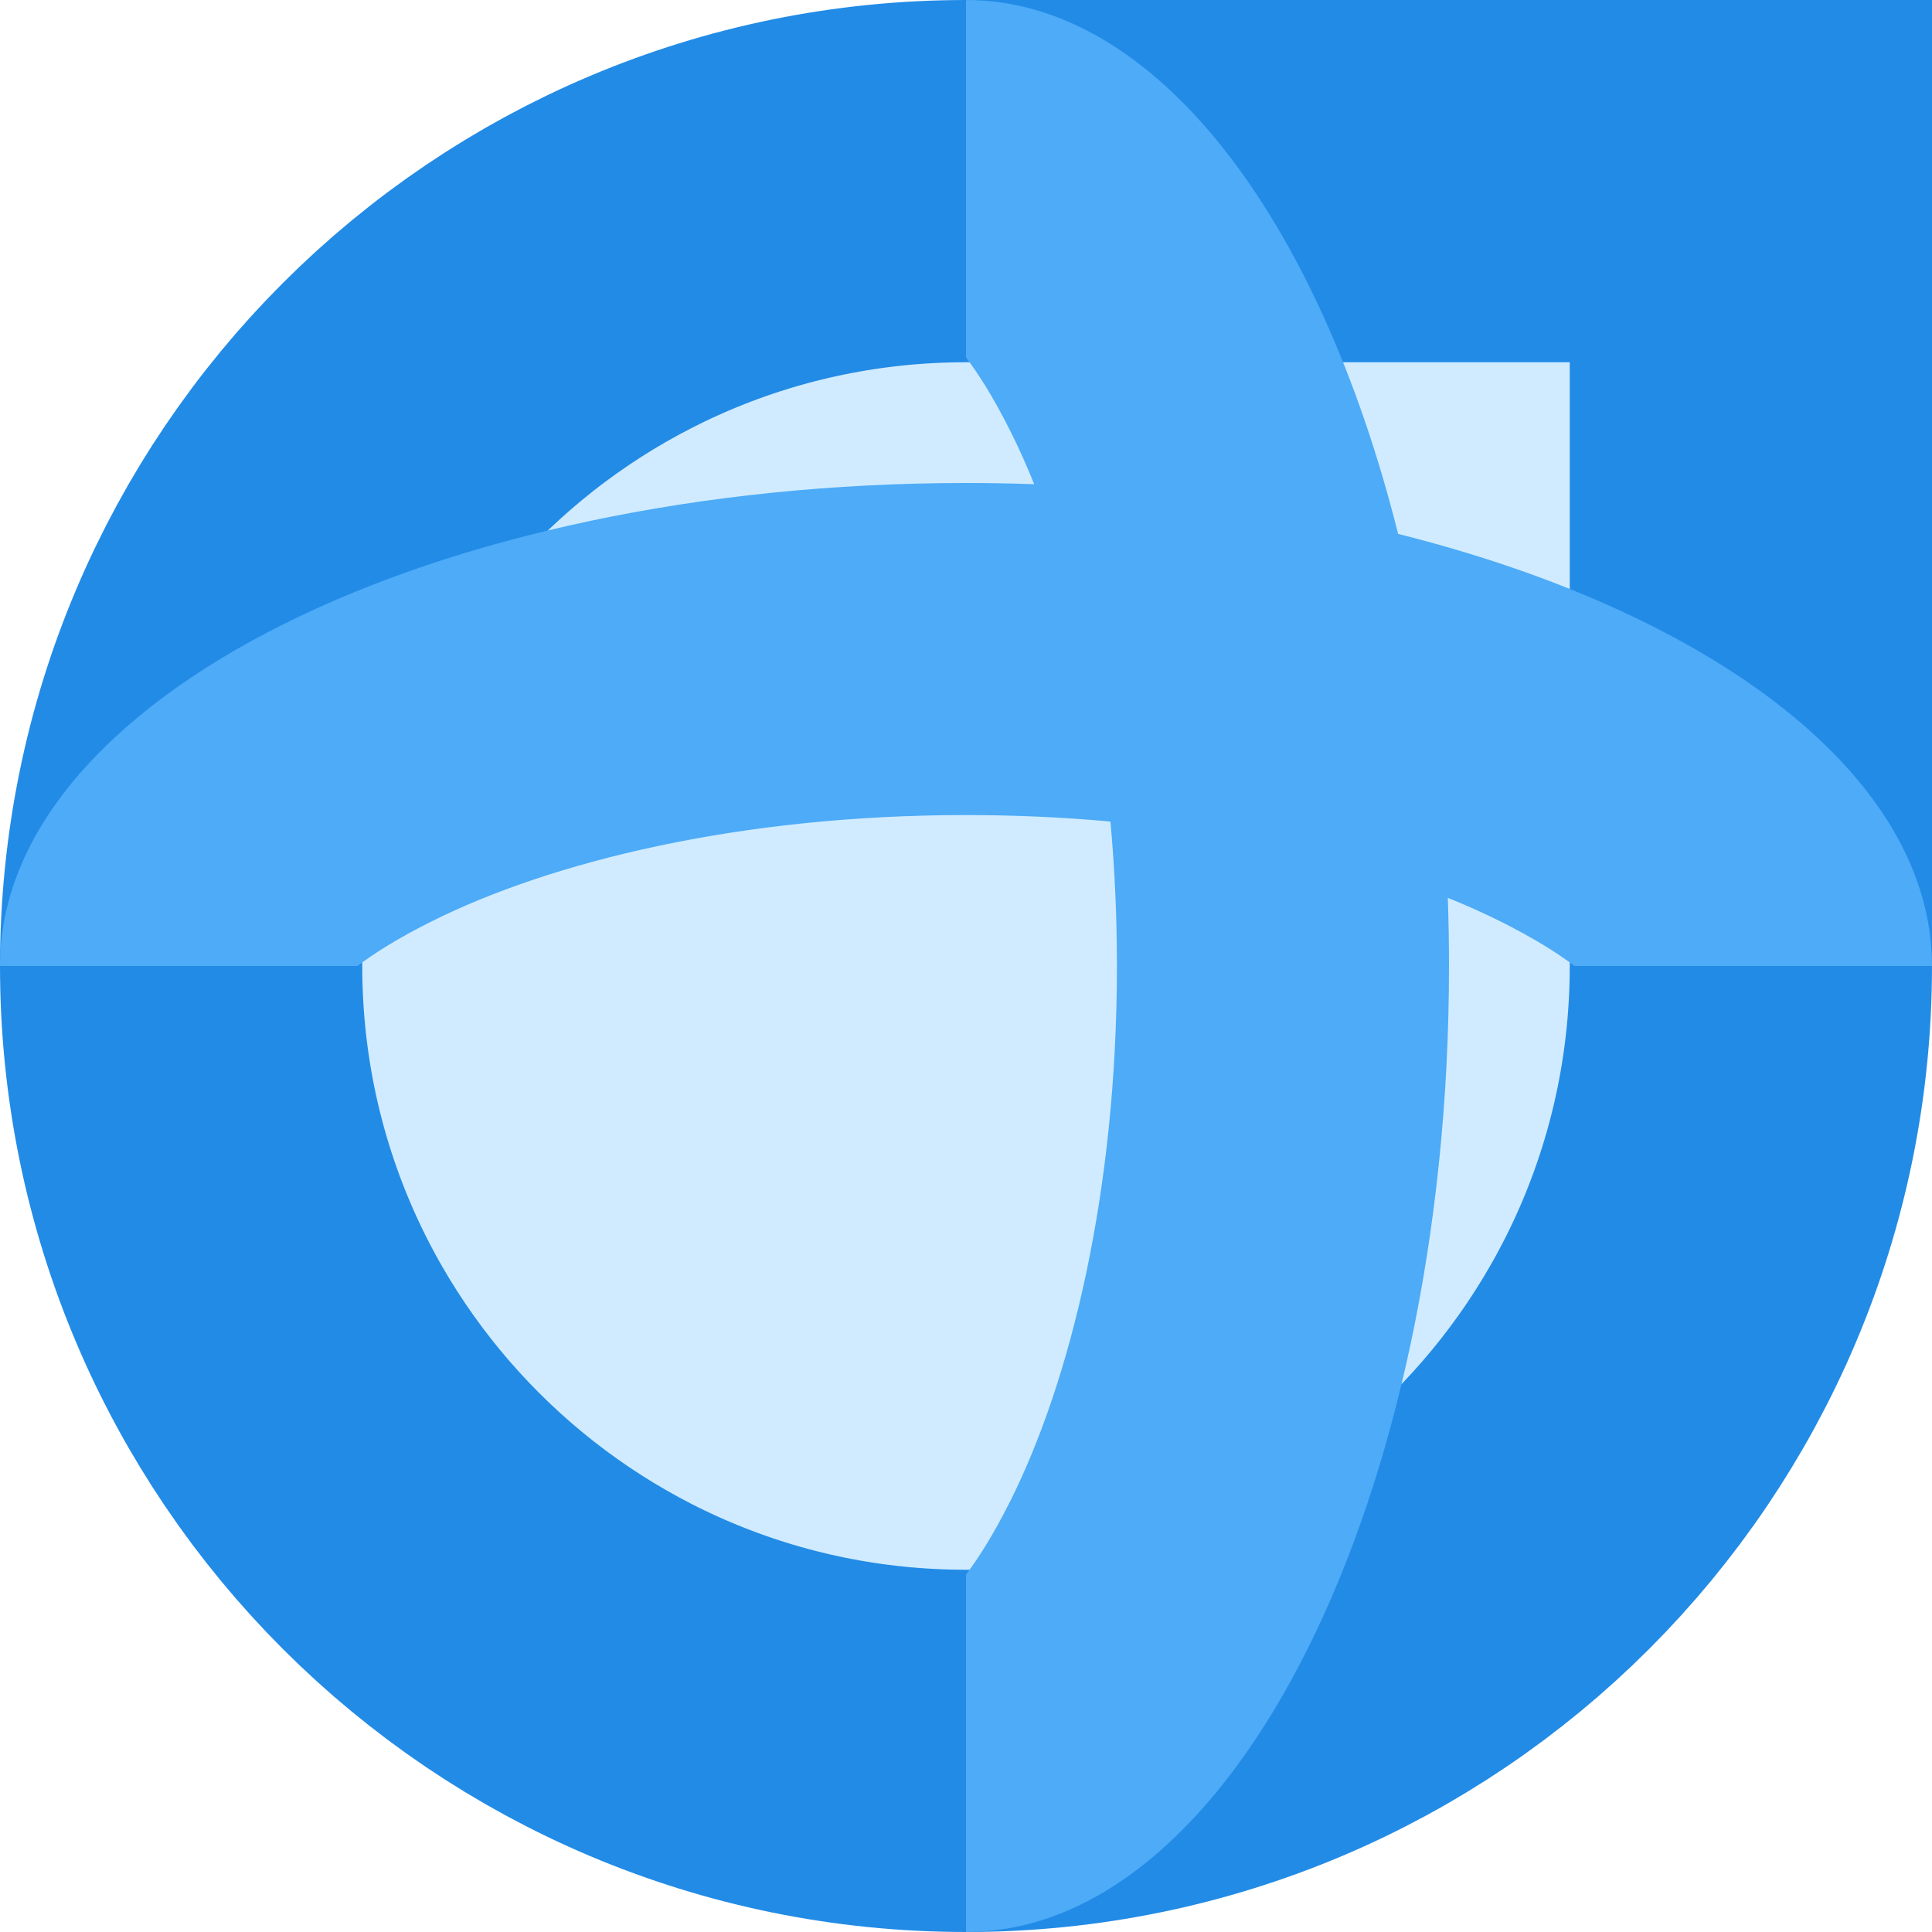
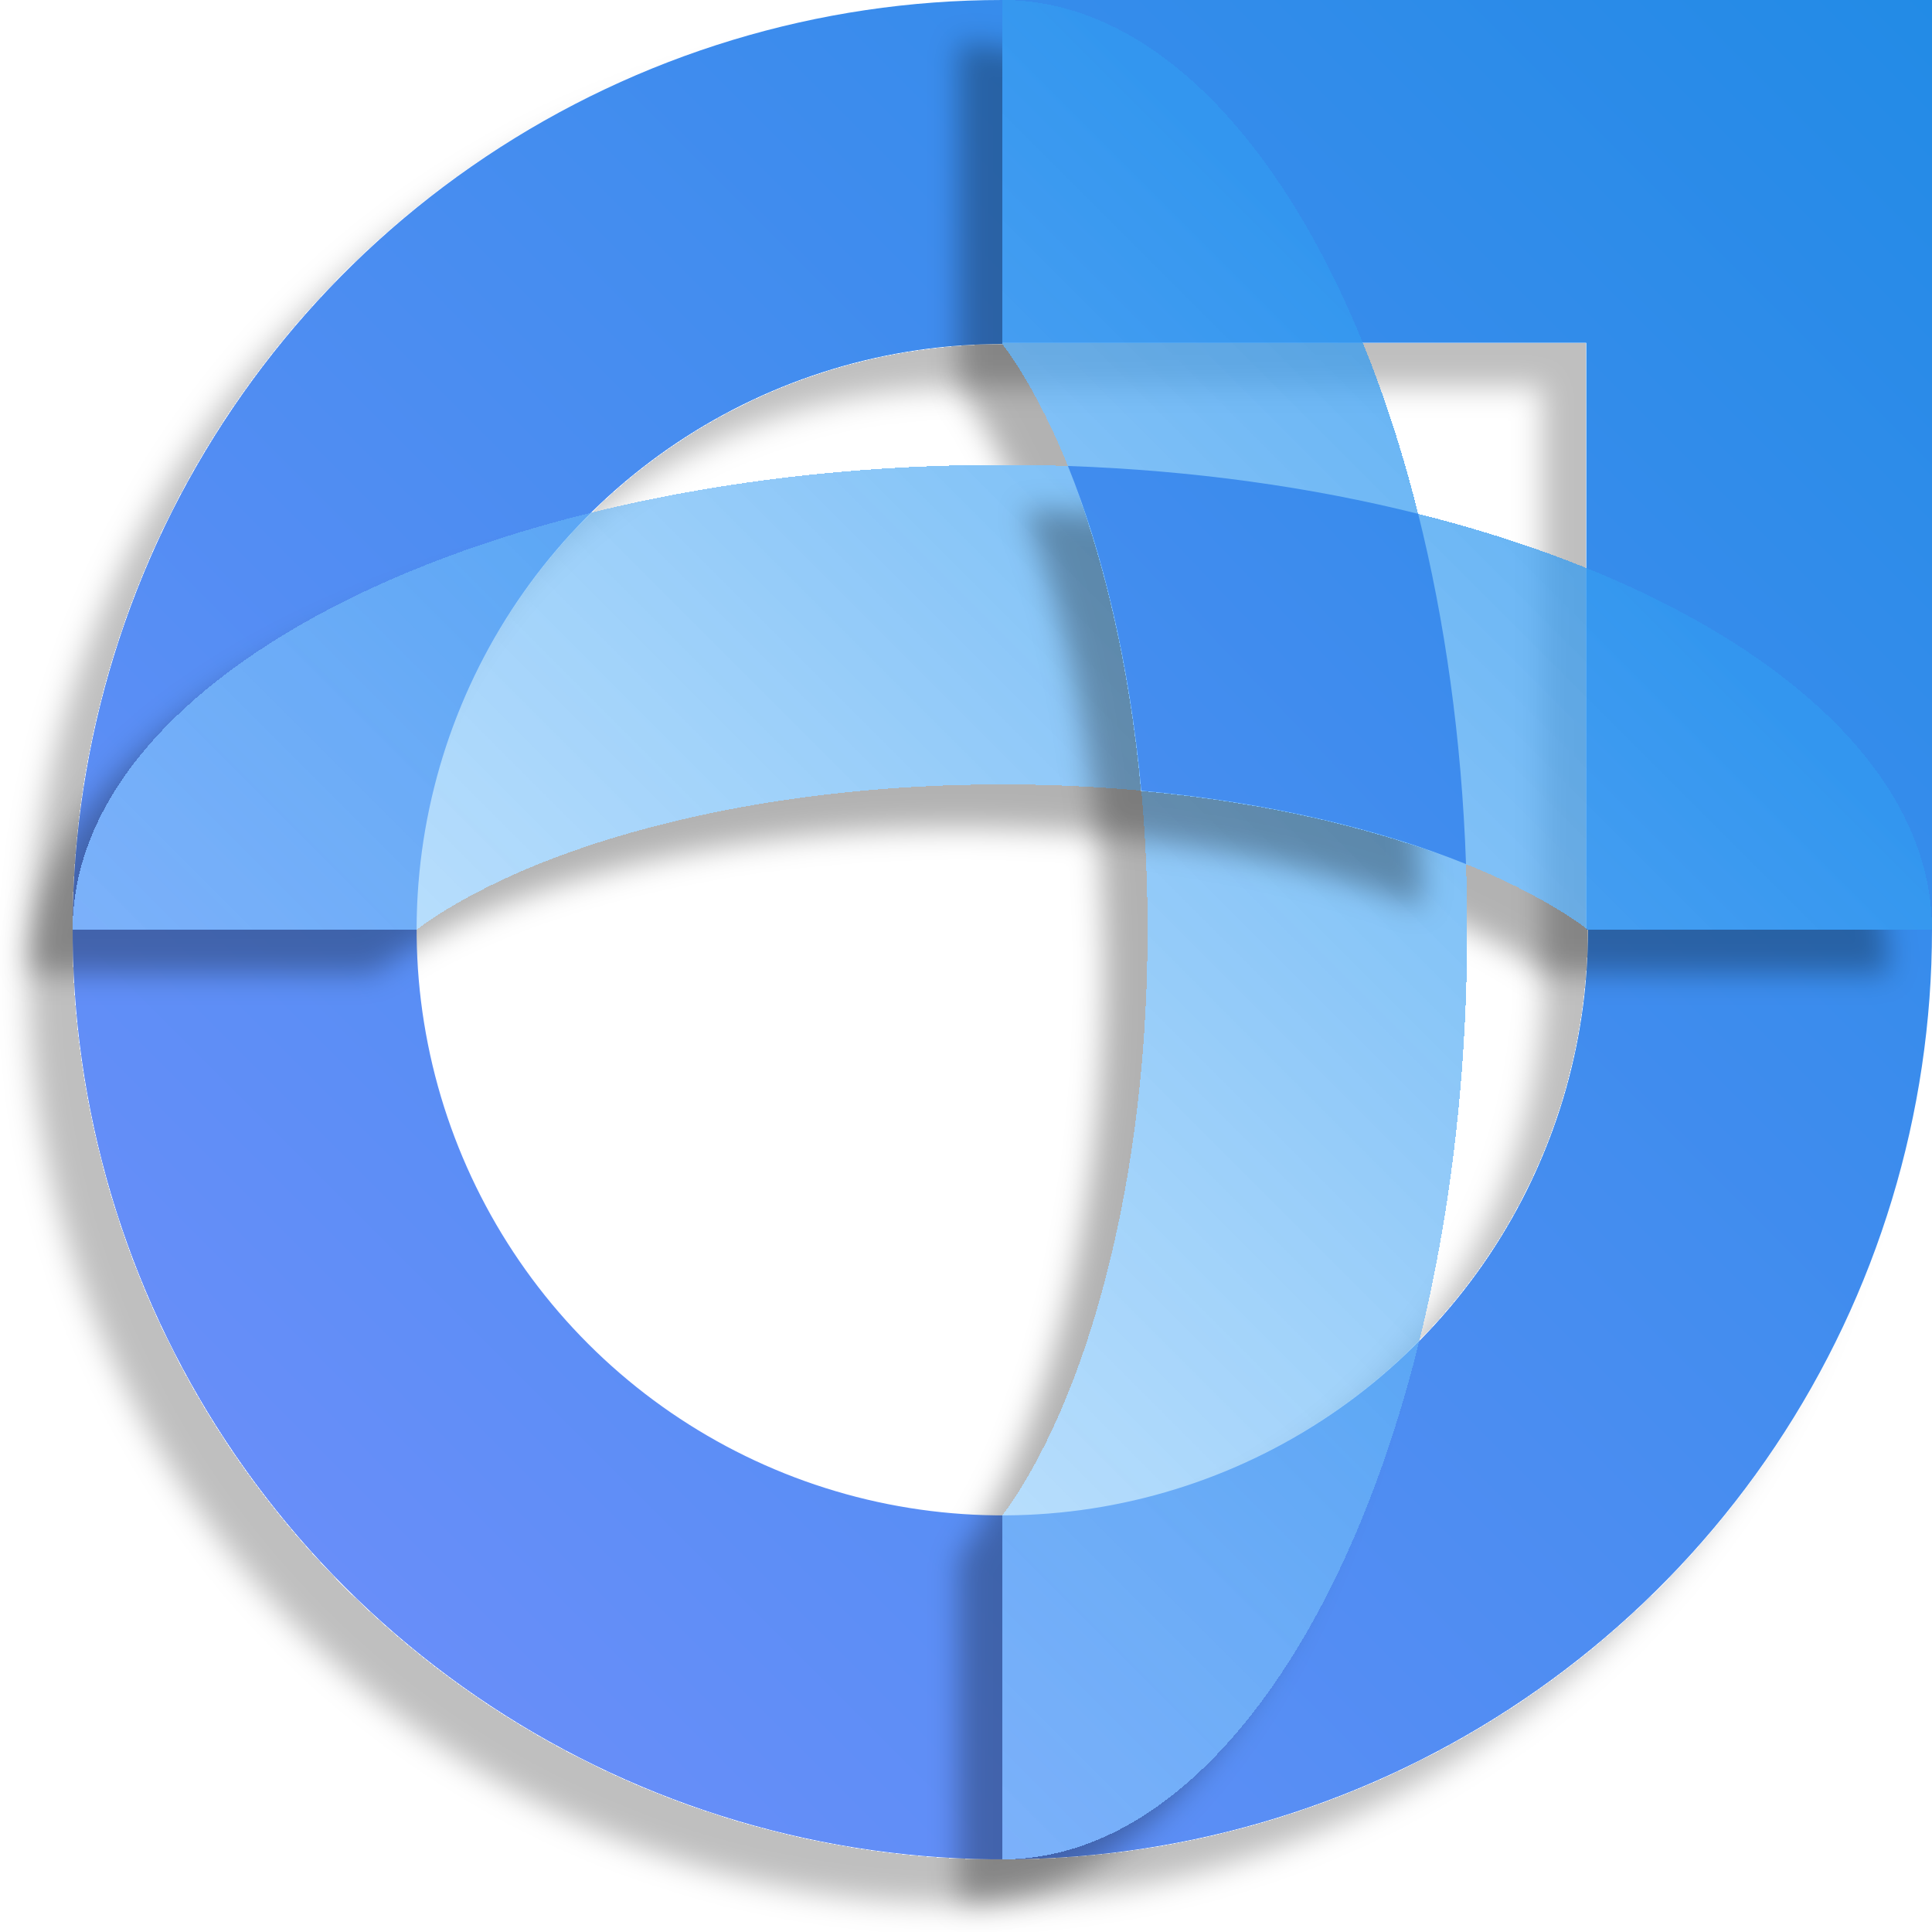
- <svg xmlns="http://www.w3.org/2000/svg" width="640" height="640" viewBox="0 0 640 640" fill="none">
-   <path d="M320 60H580V320C580 463.594 463.594 580 320 580C176.406 580 60 463.594 60 320C60 176.406 176.406 60 320 60Z" fill="#D0EBFF" stroke="#228BE6" stroke-width="120" />
-   <path fill-rule="evenodd" clip-rule="evenodd" d="M330.208 531.771C330.203 531.789 330.002 531.704 329.619 531.463C330.021 531.634 330.213 531.754 330.208 531.771ZM320 521.583C324.006 516.332 329.024 508.534 334.75 497.081C354.568 457.445 370 394.991 370 320C370 303.398 369.244 287.411 367.851 272.149C352.589 270.756 336.602 270 320 270C245.009 270 182.555 285.432 142.919 305.25C131.466 310.976 123.668 315.994 118.417 320H0C0 231.634 143.269 160 320 160C327.595 160 335.127 160.132 342.589 160.392C340.077 154.161 337.454 148.328 334.75 142.919C329.024 131.466 324.006 123.668 320 118.417V0C382.639 0 436.871 71.991 463.14 176.86C568.009 203.129 640 257.361 640 320H521.583C516.332 315.994 508.534 310.976 497.081 305.25C491.672 302.546 485.839 299.923 479.608 297.411C479.868 304.873 480 312.405 480 320C480 496.731 408.366 640 320 640V521.583ZM330.208 108.229C330.213 108.246 330.021 108.366 329.619 108.537C330.002 108.296 330.203 108.211 330.208 108.229ZM531.771 309.792C531.789 309.797 531.704 309.998 531.463 310.381C531.634 309.979 531.754 309.787 531.771 309.792ZM108.229 309.792C108.246 309.787 108.366 309.979 108.537 310.381C108.296 309.998 108.211 309.797 108.229 309.792Z" fill="#4DABF7" />
+ <svg xmlns="http://www.w3.org/2000/svg" width="665" height="665" viewBox="0 0 665 665" fill="none">
+   <g filter="url(#filter0_d_102_305)">
+     <path fill-rule="evenodd" clip-rule="evenodd" d="M665 320C665 383.29 646.232 445.159 611.07 497.782C575.908 550.406 525.931 591.421 467.459 615.641C408.987 639.862 344.645 646.199 282.571 633.851C220.497 621.504 163.479 591.027 118.726 546.274C73.973 501.521 43.496 444.503 31.149 382.429C18.802 320.355 25.139 256.014 49.359 197.541C73.579 139.069 114.594 89.092 167.218 53.93C219.841 18.768 281.71 0 345 0H546H665V118V320ZM546.6 320H546V118H345V118.4C305.127 118.4 266.15 130.224 232.997 152.376C199.844 174.528 174.005 206.013 158.746 242.851C143.487 279.689 139.495 320.224 147.274 359.33C155.053 398.437 174.253 434.358 202.447 462.553C230.642 490.747 266.563 509.948 305.67 517.726C344.777 525.505 385.312 521.513 422.149 506.254C458.987 490.995 490.472 465.156 512.624 432.003C534.777 398.85 546.6 359.873 546.6 320Z" fill="url(#paint0_linear_102_305)" />
+   </g>
+   <g filter="url(#filter1_d_102_305)">
+     <path fill-rule="evenodd" clip-rule="evenodd" d="M355.208 531.771C355.203 531.789 355.002 531.704 354.619 531.463C355.021 531.634 355.213 531.754 355.208 531.771ZM345 521.583C349.006 516.332 354.024 508.534 359.75 497.081C379.568 457.445 395 394.991 395 320C395 303.398 394.244 287.411 392.851 272.149C377.589 270.756 361.602 270 345 270C270.009 270 207.555 285.432 167.919 305.25C156.466 310.976 148.668 315.994 143.417 320H25C25 231.634 168.269 160 345 160C352.595 160 360.127 160.132 367.589 160.392C365.077 154.161 362.454 148.328 359.75 142.919C354.024 131.466 349.006 123.668 345 118.417V0C407.639 0 461.871 71.991 488.14 176.86C593.009 203.129 665 257.361 665 320H546.583C541.332 315.994 533.534 310.976 522.081 305.25C516.672 302.546 510.839 299.923 504.608 297.411C504.868 304.873 505 312.405 505 320C505 496.731 433.366 640 345 640V521.583ZM355.208 108.229C355.213 108.246 355.021 108.366 354.619 108.537C355.002 108.296 355.203 108.211 355.208 108.229ZM556.771 309.792C556.789 309.797 556.704 309.998 556.463 310.381C556.634 309.979 556.754 309.787 556.771 309.792ZM133.229 309.792C133.246 309.787 133.366 309.979 133.537 310.381C133.296 309.998 133.211 309.797 133.229 309.792Z" fill="url(#paint1_linear_102_305)" shape-rendering="crispEdges" />
+   </g>
+   <g filter="url(#filter2_d_102_305)">
+     <path fill-rule="evenodd" clip-rule="evenodd" d="M488.14 176.86C451.426 167.664 410.684 161.895 367.589 160.393C379.415 189.721 388.811 227.881 392.851 272.149C437.119 276.189 475.279 285.585 504.607 297.411C503.105 254.316 497.336 213.574 488.14 176.86Z" fill="url(#paint2_linear_102_305)" />
+   </g>
+   <defs>
+     <filter id="filter0_d_102_305" x="0" y="0" width="665" height="665" filterUnits="userSpaceOnUse" color-interpolation-filters="sRGB">
+       <feFlood flood-opacity="0" result="BackgroundImageFix" />
+       <feColorMatrix in="SourceAlpha" type="matrix" values="0 0 0 0 0 0 0 0 0 0 0 0 0 0 0 0 0 0 127 0" result="hardAlpha" />
+       <feOffset dx="-15" dy="15" />
+       <feGaussianBlur stdDeviation="5" />
+       <feComposite in2="hardAlpha" operator="out" />
+       <feColorMatrix type="matrix" values="0 0 0 0 0 0 0 0 0 0 0 0 0 0 0 0 0 0 0.25 0" />
+       <feBlend mode="normal" in2="BackgroundImageFix" result="effect1_dropShadow_102_305" />
+       <feBlend mode="normal" in="SourceGraphic" in2="effect1_dropShadow_102_305" result="shape" />
+     </filter>
+     <filter id="filter1_d_102_305" x="0" y="0" width="665" height="665" filterUnits="userSpaceOnUse" color-interpolation-filters="sRGB">
+       <feFlood flood-opacity="0" result="BackgroundImageFix" />
+       <feColorMatrix in="SourceAlpha" type="matrix" values="0 0 0 0 0 0 0 0 0 0 0 0 0 0 0 0 0 0 127 0" result="hardAlpha" />
+       <feOffset dx="-15" dy="15" />
+       <feGaussianBlur stdDeviation="5" />
+       <feComposite in2="hardAlpha" operator="out" />
+       <feColorMatrix type="matrix" values="0 0 0 0 0 0 0 0 0 0 0 0 0 0 0 0 0 0 0.3 0" />
+       <feBlend mode="normal" in2="BackgroundImageFix" result="effect1_dropShadow_102_305" />
+       <feBlend mode="normal" in="SourceGraphic" in2="effect1_dropShadow_102_305" result="shape" />
+     </filter>
+     <filter id="filter2_d_102_305" x="342.589" y="160.393" width="162.018" height="162.018" filterUnits="userSpaceOnUse" color-interpolation-filters="sRGB">
+       <feFlood flood-opacity="0" result="BackgroundImageFix" />
+       <feColorMatrix in="SourceAlpha" type="matrix" values="0 0 0 0 0 0 0 0 0 0 0 0 0 0 0 0 0 0 127 0" result="hardAlpha" />
+       <feOffset dx="-15" dy="15" />
+       <feGaussianBlur stdDeviation="5" />
+       <feComposite in2="hardAlpha" operator="out" />
+       <feColorMatrix type="matrix" values="0 0 0 0 0 0 0 0 0 0 0 0 0 0 0 0 0 0 0.3 0" />
+       <feBlend mode="normal" in2="BackgroundImageFix" result="effect1_dropShadow_102_305" />
+       <feBlend mode="normal" in="SourceGraphic" in2="effect1_dropShadow_102_305" result="shape" />
+     </filter>
+     <linearGradient id="paint0_linear_102_305" x1="665" y1="3.8147e-05" x2="25" y2="640" gradientUnits="userSpaceOnUse">
+       <stop stop-color="#228BE6" />
+       <stop offset="1" stop-color="#748FFC" />
+     </linearGradient>
+     <linearGradient id="paint1_linear_102_305" x1="665" y1="0" x2="25" y2="640" gradientUnits="userSpaceOnUse">
+       <stop offset="0.235" stop-color="#339AF0" stop-opacity="0.75" />
+       <stop offset="0.845" stop-color="#A5D8FF" stop-opacity="0.5" />
+     </linearGradient>
+     <linearGradient id="paint2_linear_102_305" x1="658" y1="6.5" x2="39" y2="598" gradientUnits="userSpaceOnUse">
+       <stop stop-color="#228BE6" />
+       <stop offset="1" stop-color="#748FFC" />
+     </linearGradient>
+   </defs>
</svg>
